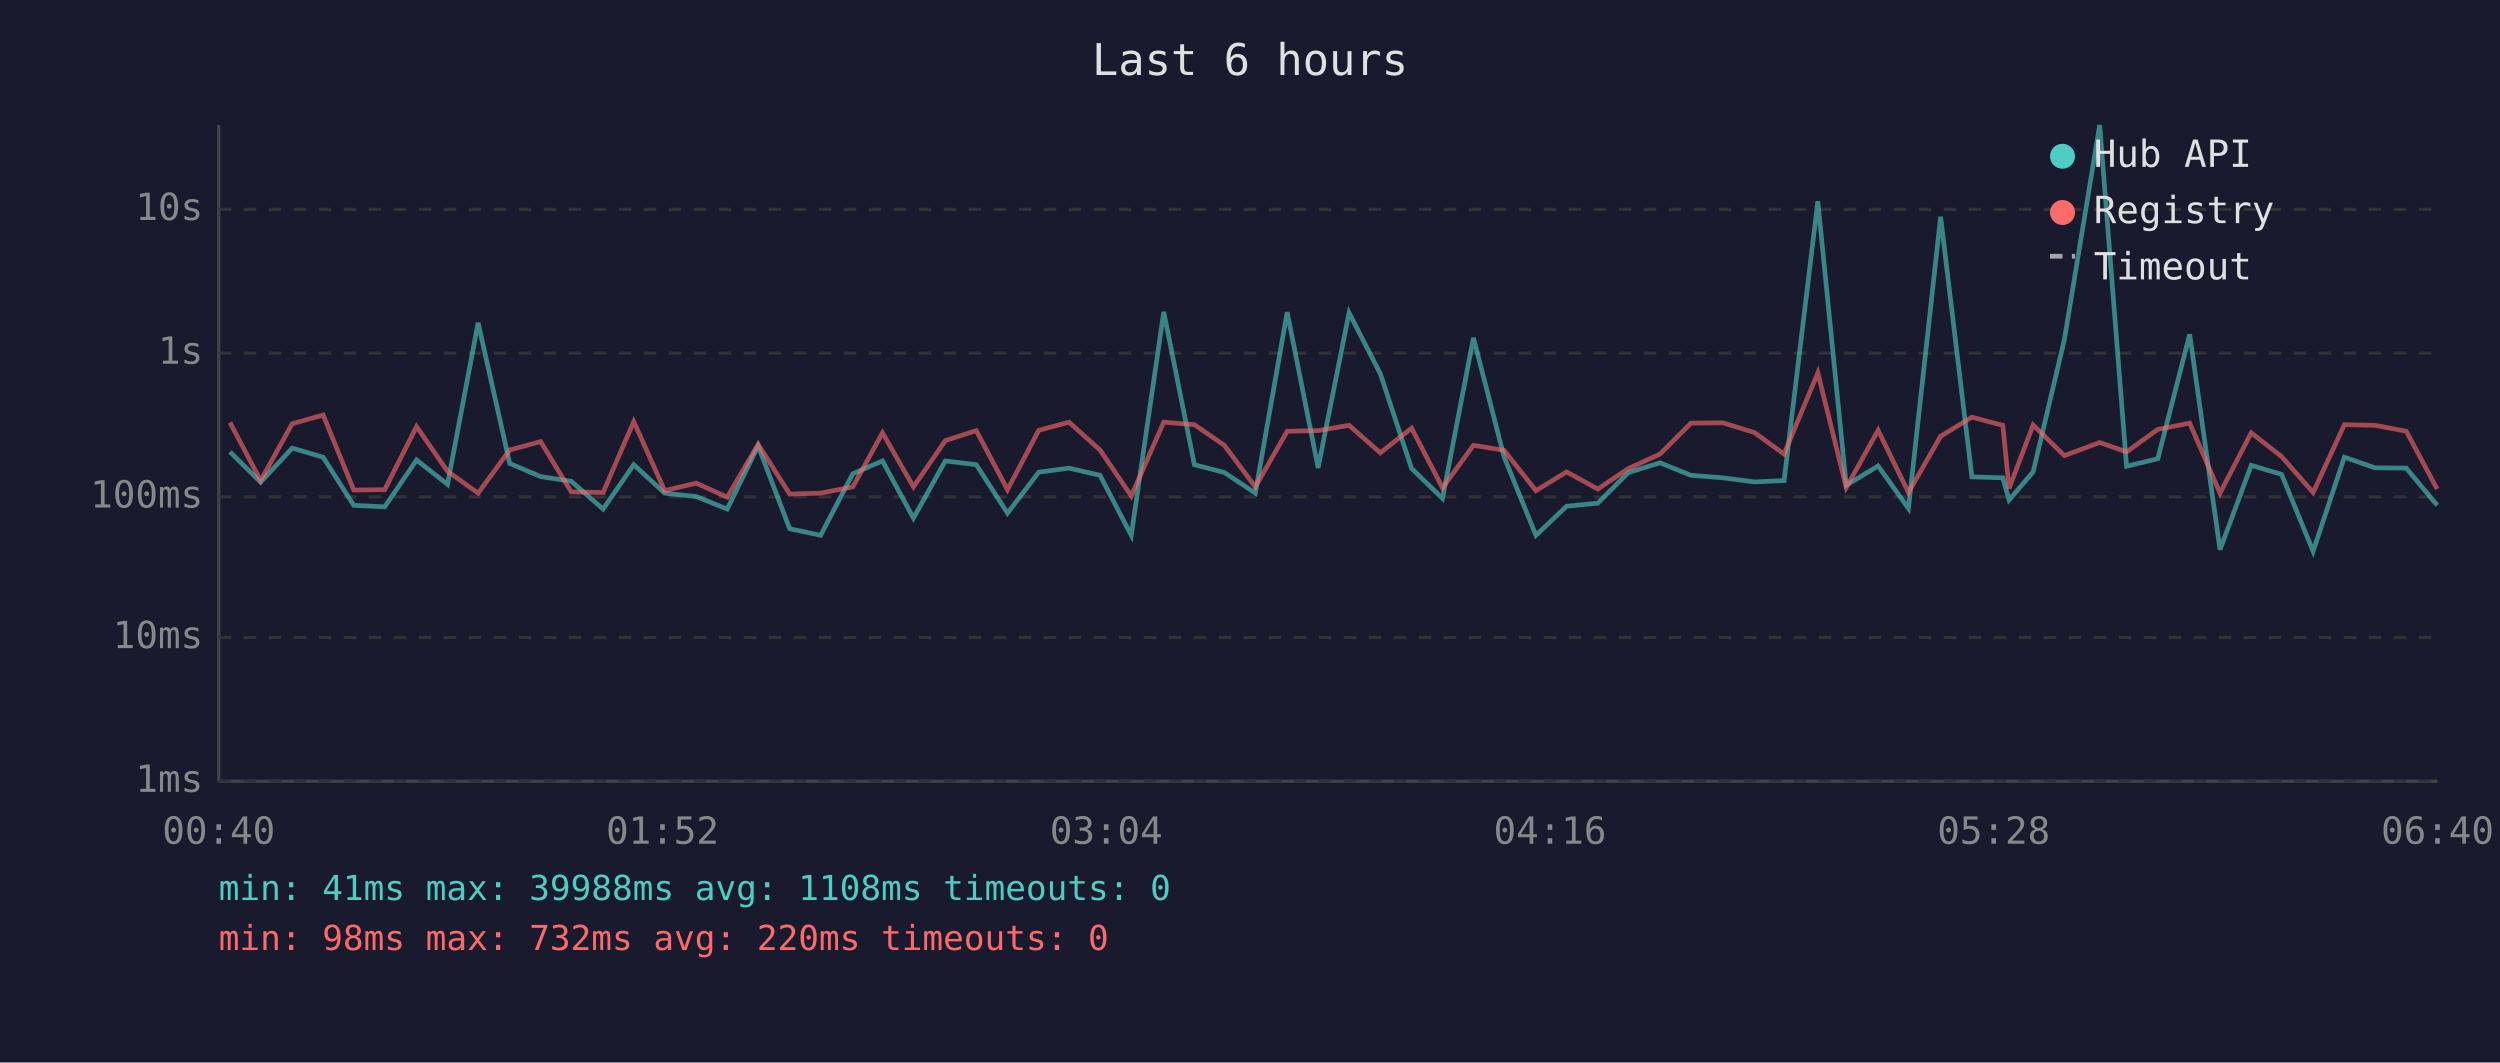
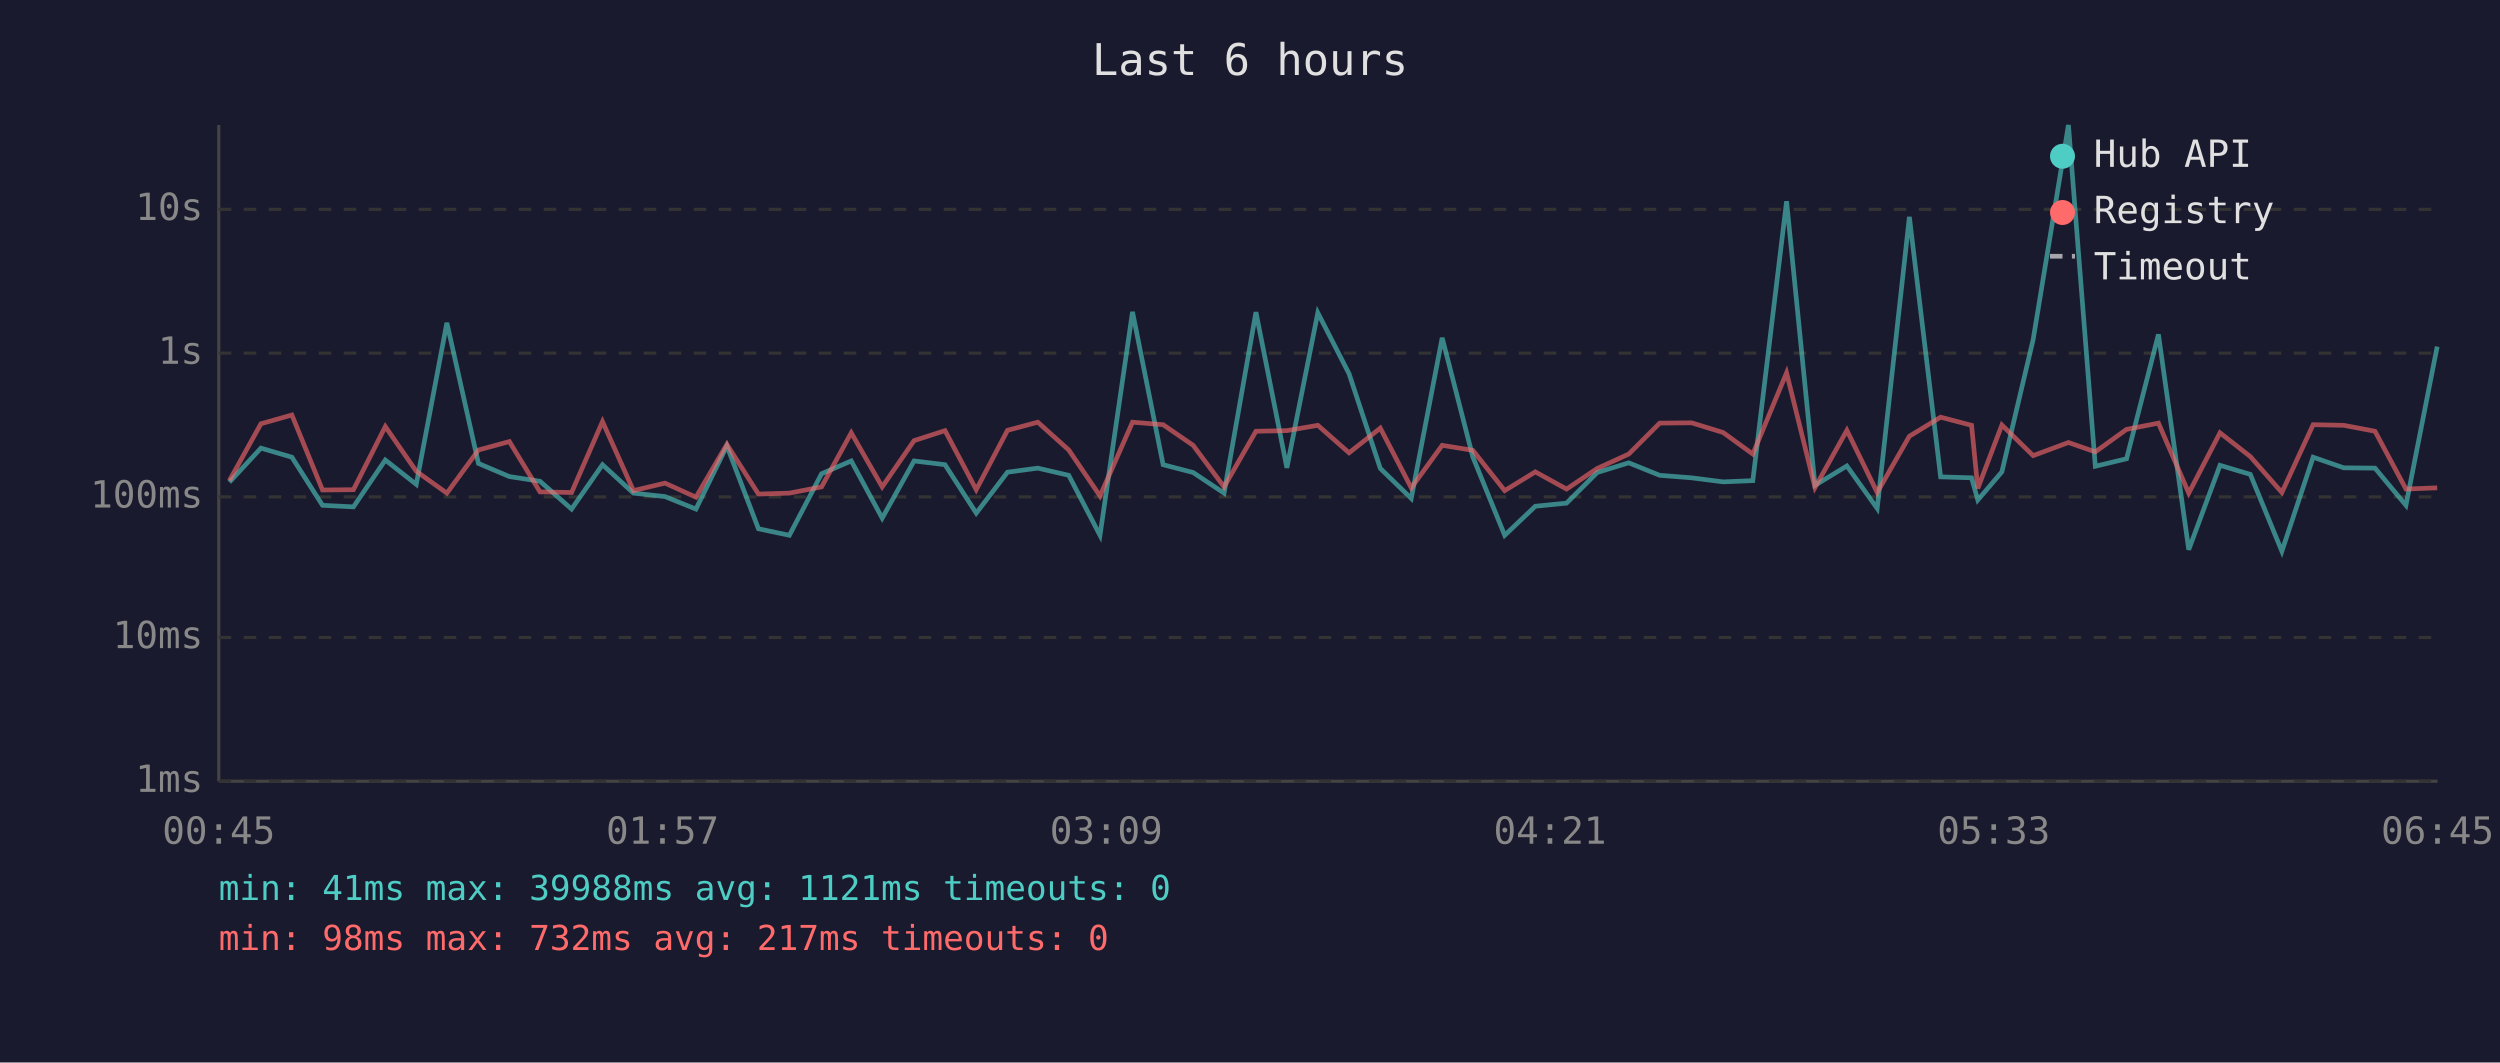
<svg xmlns="http://www.w3.org/2000/svg" viewBox="0 0 800 340" font-family="monospace" font-size="12">
  <rect width="800" height="340" fill="#1a1a2e" />
  <text x="400" y="24" fill="#e0e0e0" font-size="14" text-anchor="middle">Last 6 hours</text>
  <line x1="70" y1="40" x2="70" y2="250" stroke="#444" stroke-width="1" />
  <line x1="70" y1="250" x2="780" y2="250" stroke="#444" stroke-width="1" />
  <line x1="70" y1="250" x2="780" y2="250" stroke="#333" stroke-width="1" stroke-dasharray="4" />
  <text x="65" y="250" fill="#888" text-anchor="end" dominant-baseline="middle">1ms</text>
  <line x1="70" y1="204" x2="780" y2="204" stroke="#333" stroke-width="1" stroke-dasharray="4" />
  <text x="65" y="204" fill="#888" text-anchor="end" dominant-baseline="middle">10ms</text>
  <line x1="70" y1="159" x2="780" y2="159" stroke="#333" stroke-width="1" stroke-dasharray="4" />
  <text x="65" y="159" fill="#888" text-anchor="end" dominant-baseline="middle">100ms</text>
  <line x1="70" y1="113" x2="780" y2="113" stroke="#333" stroke-width="1" stroke-dasharray="4" />
  <text x="65" y="113" fill="#888" text-anchor="end" dominant-baseline="middle">1s</text>
  <line x1="70" y1="67" x2="780" y2="67" stroke="#333" stroke-width="1" stroke-dasharray="4" />
  <text x="65" y="67" fill="#888" text-anchor="end" dominant-baseline="middle">10s</text>
-   <text x="70" y="270" fill="#888" text-anchor="middle">00:40</text>
-   <text x="212" y="270" fill="#888" text-anchor="middle">01:52</text>
-   <text x="354" y="270" fill="#888" text-anchor="middle">03:04</text>
-   <text x="496" y="270" fill="#888" text-anchor="middle">04:16</text>
-   <text x="638" y="270" fill="#888" text-anchor="middle">05:28</text>
-   <text x="780" y="270" fill="#888" text-anchor="middle">06:40</text>
-   <polyline points="73.6,144.6 83.4,154.3 93.5,143.4 103.4,146.3 113.2,161.7 123.1,162.2 133.3,147.2 143.2,155.0 153.0,103.3 163.1,148.3 173.0,152.5 182.8,154.0 193.0,162.9 202.8,148.7 212.7,157.8 222.8,158.9 232.7,162.9 242.6,142.7 252.7,169.2 262.6,171.3 272.9,151.6 282.4,147.5 292.3,165.8 302.5,147.5 312.4,148.7 322.4,164.2 332.4,151.1 342.1,149.8 352.0,152.1 362.0,171.3 372.4,99.8 382.2,148.7 391.8,151.2 401.7,157.8 411.9,99.9 421.8,149.7 431.7,100.1 441.7,119.6 451.7,149.9 461.6,159.5 471.5,108.1 481.3,146.2 491.5,171.3 501.3,162.0 511.3,161.0 521.1,151.2 531.2,148.1 541.1,152.1 551.3,152.9 561.4,154.2 570.9,153.8 581.7,64.4 590.8,155.3 601.0,149.1 610.7,162.7 621.0,69.4 631.0,152.6 640.9,152.9 642.9,160.0 650.6,151.0 660.6,108.7 671.9,40.0 680.5,149.2 690.5,146.8 700.7,107.0 710.4,175.9 720.4,148.9 730.1,151.8 740.2,176.4 750.2,146.3 760.0,149.7 770.0,149.8 779.9,161.7" fill="none" stroke="#4ecdc4" stroke-width="1.5" opacity="0.6" />
-   <polyline points="73.6,135.2 83.4,153.8 93.5,135.6 103.4,132.8 113.2,156.8 123.1,156.7 133.3,136.5 143.2,150.8 153.0,157.8 163.1,144.0 173.0,141.3 182.8,157.4 193.0,157.6 202.8,134.9 212.7,157.0 222.8,154.6 232.7,159.1 242.6,142.2 252.7,158.1 262.6,157.8 272.9,155.8 282.4,138.5 292.3,155.8 302.5,141.0 312.4,137.8 322.4,156.7 332.4,137.7 342.1,135.1 352.0,144.0 362.0,158.7 372.4,135.1 382.2,135.9 391.8,142.5 401.7,155.8 411.9,138.0 421.8,137.8 431.7,136.1 441.7,144.9 451.7,137.0 461.6,156.1 471.5,142.5 481.3,144.1 491.5,157.0 501.3,151.0 511.3,156.5 521.1,149.9 531.2,145.3 541.1,135.4 551.3,135.3 561.4,138.4 570.9,145.3 581.7,119.3 590.8,156.0 601.0,137.7 610.7,157.6 621.0,139.6 631.0,133.5 640.9,136.1 642.9,156.3 650.6,136.0 660.6,145.8 671.9,141.6 680.5,144.6 690.5,137.4 700.7,135.4 710.4,157.8 720.4,138.5 730.1,146.1 740.2,157.6 750.2,135.9 760.0,136.1 770.0,138.0 779.9,156.5" fill="none" stroke="#ff6b6b" stroke-width="1.5" opacity="0.6" />
+   <text x="70" y="270" fill="#888" text-anchor="middle">00:45</text>
+   <text x="212" y="270" fill="#888" text-anchor="middle">01:57</text>
+   <text x="354" y="270" fill="#888" text-anchor="middle">03:09</text>
+   <text x="496" y="270" fill="#888" text-anchor="middle">04:21</text>
+   <text x="638" y="270" fill="#888" text-anchor="middle">05:33</text>
+   <text x="780" y="270" fill="#888" text-anchor="middle">06:45</text>
+   <polyline points="73.4,154.3 83.5,143.4 93.4,146.3 103.2,161.7 113.1,162.2 123.3,147.2 133.2,155.0 143.0,103.3 153.1,148.3 163.0,152.5 172.8,154.0 182.9,162.9 192.8,148.7 202.7,157.8 212.8,158.9 222.7,162.9 232.6,142.7 242.7,169.2 252.6,171.3 262.9,151.6 272.4,147.5 282.3,165.8 292.5,147.5 302.4,148.7 312.4,164.2 322.4,151.1 332.1,149.8 342.0,152.1 352.0,171.3 362.4,99.8 372.2,148.7 381.8,151.2 391.7,157.8 401.9,99.9 411.8,149.7 421.7,100.1 431.7,119.6 441.7,149.9 451.6,159.5 461.5,108.1 471.3,146.2 481.5,171.3 491.3,162.0 501.3,161.0 511.1,151.2 521.2,148.1 531.1,152.1 541.3,152.9 551.4,154.2 560.9,153.8 571.7,64.4 580.8,155.3 591.0,149.1 600.7,162.7 611.0,69.4 621.0,152.6 630.9,152.9 632.9,160.0 640.6,151.0 650.6,108.7 661.9,40.0 670.5,149.2 680.5,146.8 690.7,107.0 700.4,175.9 710.4,148.9 720.1,151.8 730.2,176.4 740.2,146.3 750.0,149.7 760.0,149.8 769.9,161.7 779.9,110.9" fill="none" stroke="#4ecdc4" stroke-width="1.5" opacity="0.6" />
+   <polyline points="73.4,153.8 83.5,135.6 93.4,132.8 103.2,156.8 113.1,156.7 123.3,136.5 133.2,150.8 143.0,157.8 153.1,144.0 163.0,141.3 172.8,157.4 182.9,157.6 192.8,134.9 202.7,157.0 212.8,154.6 222.7,159.1 232.6,142.2 242.7,158.1 252.6,157.8 262.9,155.8 272.4,138.5 282.3,155.8 292.5,141.0 302.4,137.8 312.4,156.7 322.4,137.7 332.1,135.1 342.0,144.0 352.0,158.7 362.4,135.1 372.2,135.9 381.8,142.5 391.7,155.8 401.9,138.0 411.8,137.8 421.7,136.1 431.7,144.9 441.7,137.0 451.6,156.1 461.5,142.5 471.3,144.1 481.5,157.0 491.3,151.0 501.3,156.5 511.1,149.9 521.2,145.3 531.1,135.4 541.3,135.3 551.4,138.4 560.9,145.3 571.7,119.3 580.8,156.0 591.0,137.7 600.7,157.6 611.0,139.6 621.0,133.5 630.9,136.1 632.9,156.3 640.6,136.0 650.6,145.8 661.9,141.6 670.5,144.6 680.5,137.4 690.7,135.4 700.4,157.8 710.4,138.5 720.1,146.1 730.2,157.6 740.2,135.9 750.0,136.1 760.0,138.0 769.9,156.5 779.9,156.1" fill="none" stroke="#ff6b6b" stroke-width="1.5" opacity="0.6" />
  <circle cx="660" cy="50" r="4" fill="#4ecdc4" />
  <text x="670" y="50" fill="#e0e0e0" dominant-baseline="middle">Hub API</text>
  <circle cx="660" cy="68" r="4" fill="#ff6b6b" />
  <text x="670" y="68" fill="#e0e0e0" dominant-baseline="middle">Registry</text>
  <line x1="656" y1="82" x2="664" y2="82" stroke="#e0e0e0" stroke-width="1.5" stroke-dasharray="4,3" opacity="0.7" />
  <text x="670" y="86" fill="#e0e0e0" dominant-baseline="middle">Timeout</text>
-   <text x="70" y="288" fill="#4ecdc4" font-size="11">min: 41ms  max: 39988ms  avg: 1108ms  timeouts: 0</text>
-   <text x="70" y="304" fill="#ff6b6b" font-size="11">min: 98ms  max: 732ms  avg: 220ms  timeouts: 0</text>
+   <text x="70" y="288" fill="#4ecdc4" font-size="11">min: 41ms  max: 39988ms  avg: 1121ms  timeouts: 0</text>
+   <text x="70" y="304" fill="#ff6b6b" font-size="11">min: 98ms  max: 732ms  avg: 217ms  timeouts: 0</text>
</svg>
